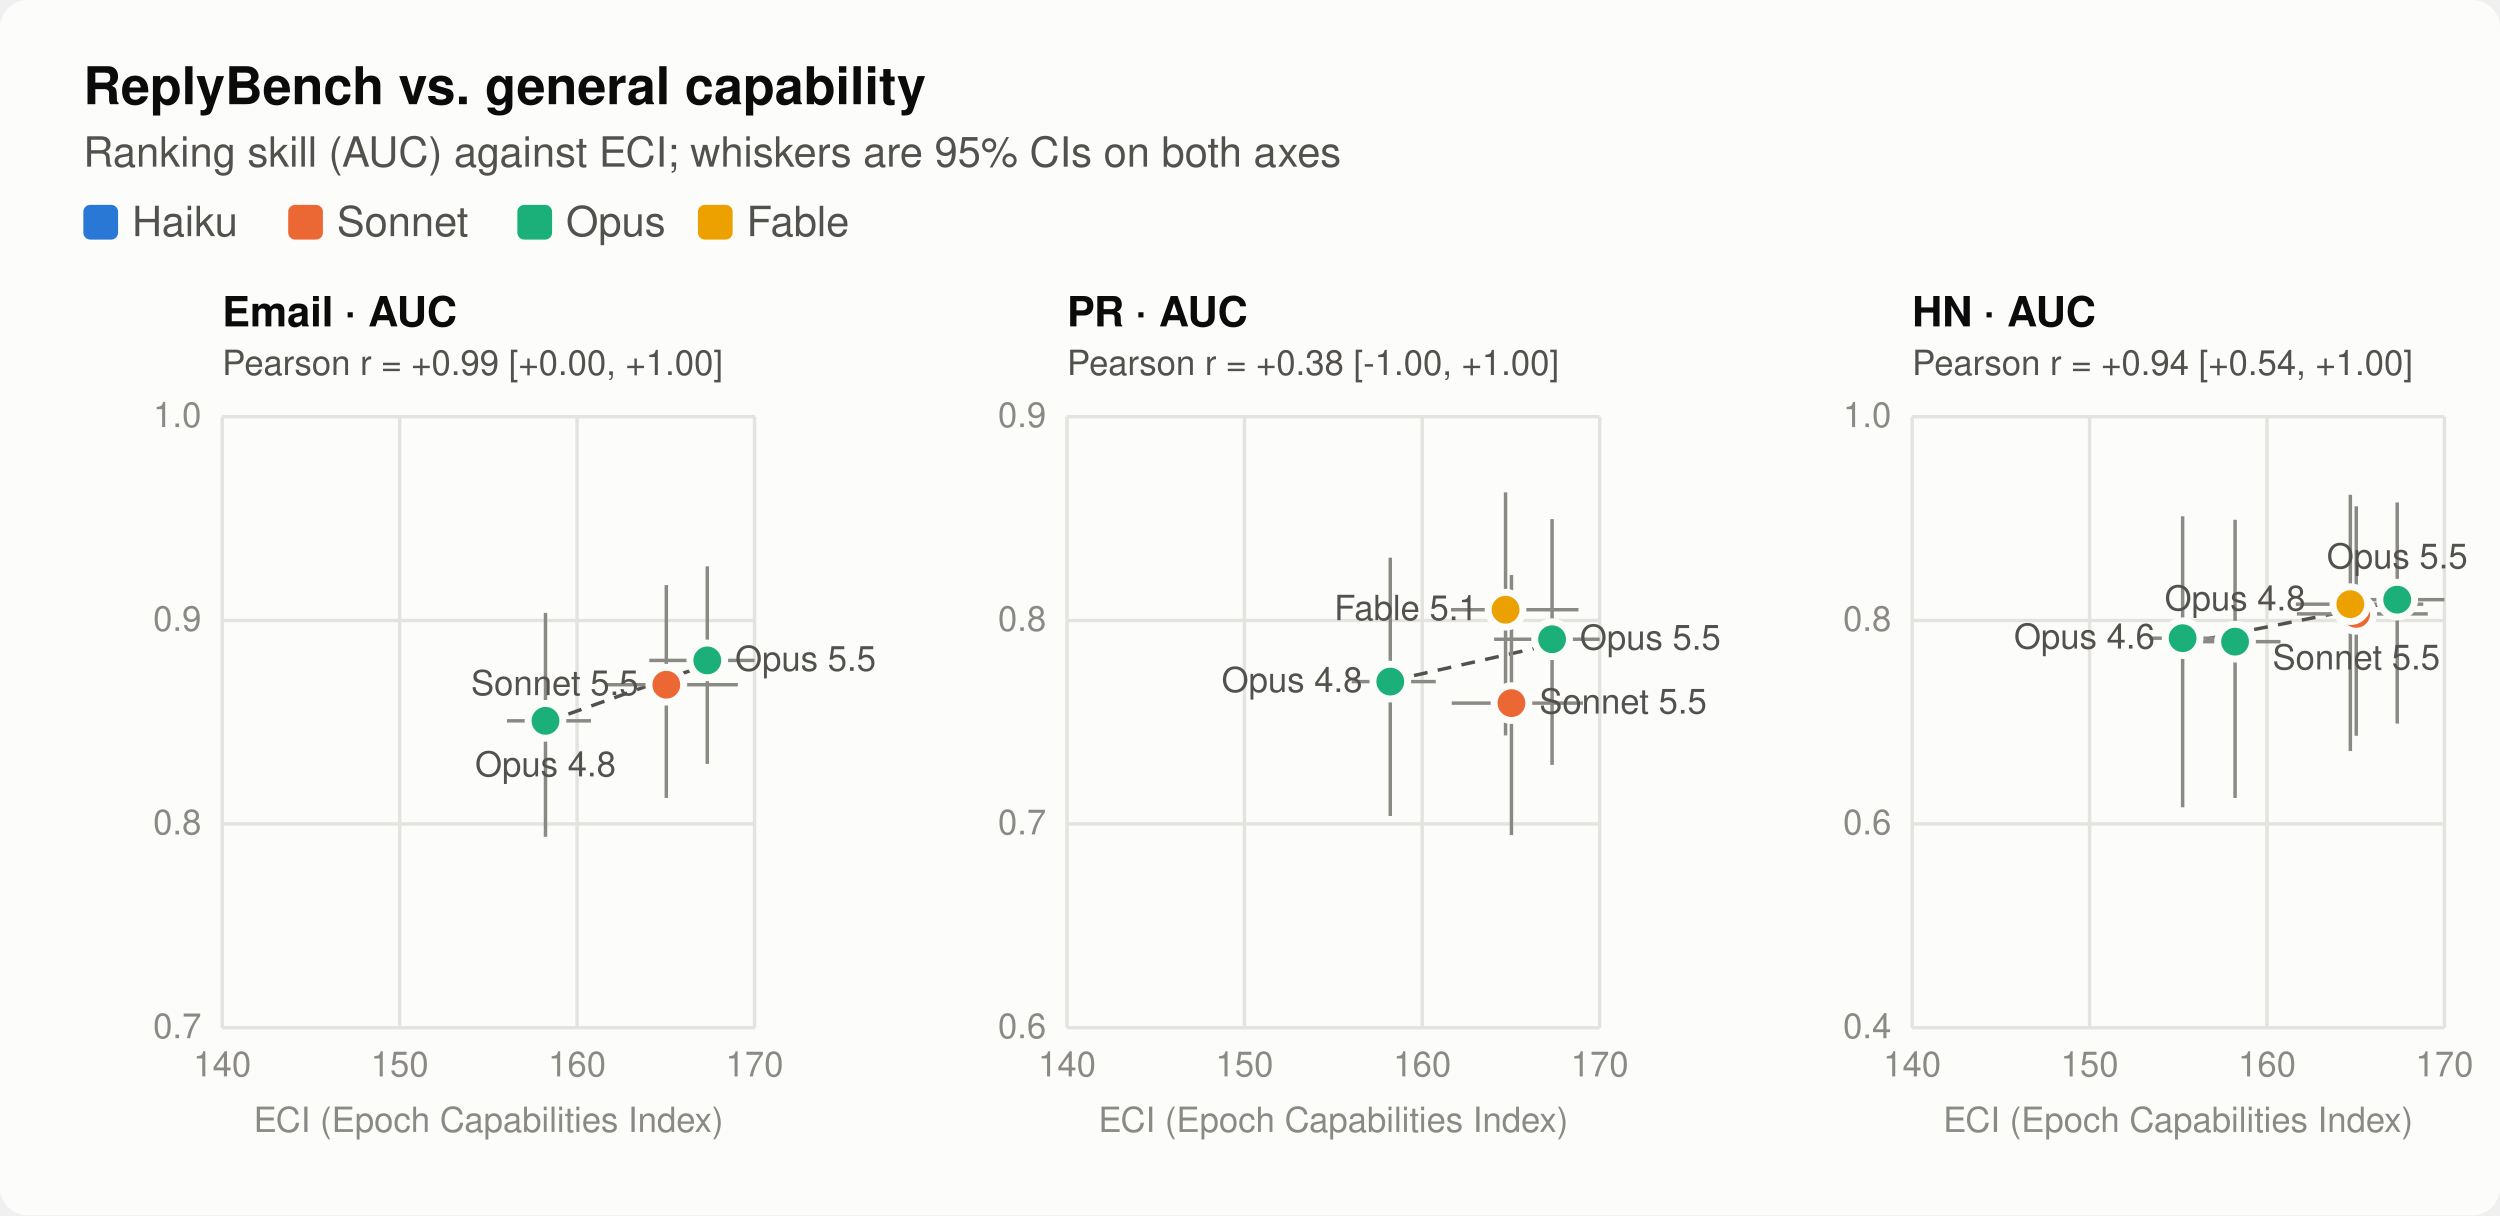
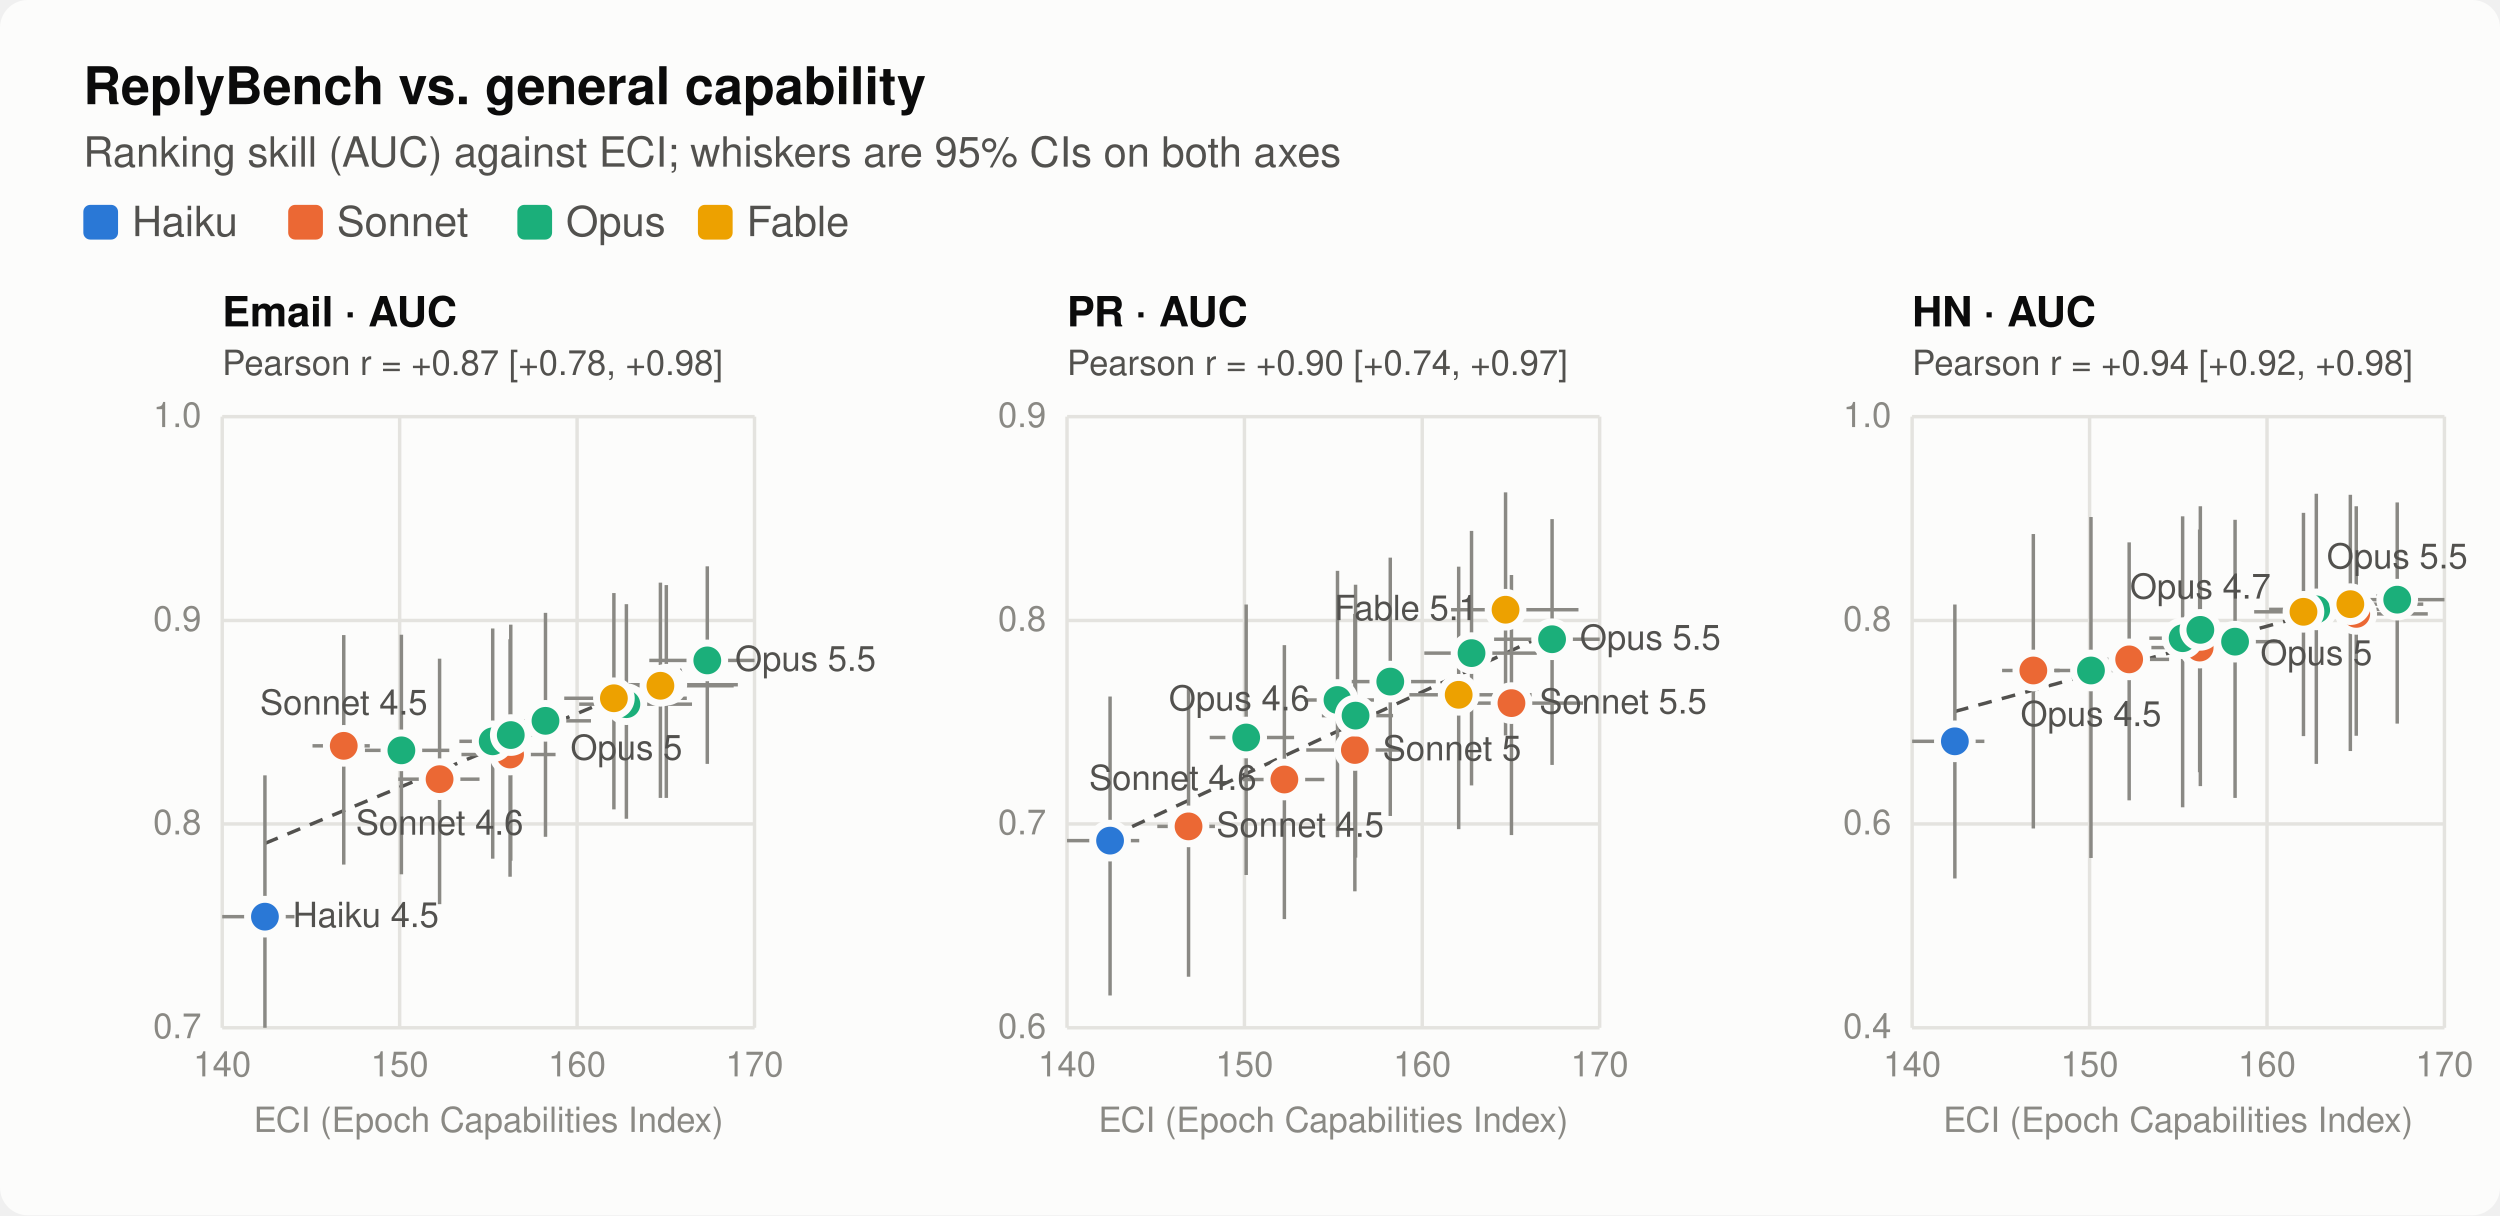
<svg xmlns="http://www.w3.org/2000/svg" width="720" height="350" viewBox="0 0 720 350" font-family="-apple-system,BlinkMacSystemFont,Segoe UI,Helvetica,Arial,sans-serif">
  <style>
.bg{fill:#fcfcfb}.t1{fill:#0b0b0b}.t2{fill:#52514e}.t3{fill:#8a8984}.grid{stroke:#e4e3df}
.s1{fill:#2a78d6}.s2{fill:#eb6834}.s3{fill:#1baf7a}.neutral{fill:#b9b8b2}.ref{stroke:#52514e}.ci{stroke:#0b0b0b;stroke-width:1.5;fill:none}
.s4{fill:#eda100}.line-s1{stroke:#2a78d6}.line-s2{stroke:#eb6834}.line-s3{stroke:#1baf7a}.line-s4{stroke:#eda100}
.heat{fill:#2a78d6}.tw{fill:#ffffff}.cil{stroke:#8a8984;stroke-width:1}
.d1{fill:#2a78d6;stroke:#fcfcfb}.d2{fill:#eb6834;stroke:#fcfcfb}.d3{fill:#1baf7a;stroke:#fcfcfb}.d4{fill:#eda100;stroke:#fcfcfb}
@media (prefers-color-scheme: dark){.bg{fill:#1a1a19}.t1{fill:#f0efec}.t2{fill:#c3c2b7}.t3{fill:#8f8e88}
.grid{stroke:#33332f}.s1{fill:#3987e5}.s2{fill:#d95926}.s3{fill:#199e70}.neutral{fill:#5a5954}.ref{stroke:#c3c2b7}.ci{stroke:#f0efec}.line-s1{stroke:#3987e5}.line-s2{stroke:#d95926}.line-s3{stroke:#199e70}.s4{fill:#c98500}.line-s4{stroke:#c98500}.heat{fill:#3987e5}.cil{stroke:#8f8e88}
.d1{fill:#3987e5;stroke:#1a1a19}.d2{fill:#d95926;stroke:#1a1a19}.d3{fill:#199e70;stroke:#1a1a19}.d4{fill:#c98500;stroke:#1a1a19}}
text{font-size:12px}.h{font-size:15px;font-weight:600}.v{font-size:11px;font-weight:600}.tick{font-size:10px}
</style>
  <rect class="bg" width="720" height="350" rx="8" />
  <text class="h t1" x="24.0" y="30.0" text-anchor="start">ReplyBench vs. general capability</text>
  <text class="t2" x="24.0" y="48.0" text-anchor="start">Ranking skill (AUC) against ECI; whiskers are 95% CIs on both axes</text>
  <rect class="s1" x="24" y="59" width="10" height="10" rx="2" />
  <text class="t2" x="38.0" y="68.0" text-anchor="start">Haiku</text>
  <rect class="s2" x="83" y="59" width="10" height="10" rx="2" />
  <text class="t2" x="97.0" y="68.0" text-anchor="start">Sonnet</text>
  <rect class="s3" x="149" y="59" width="10" height="10" rx="2" />
  <text class="t2" x="163.0" y="68.0" text-anchor="start">Opus</text>
  <rect class="s4" x="201" y="59" width="10" height="10" rx="2" />
  <text class="t2" x="215.0" y="68.0" text-anchor="start">Fable</text>
  <text class="t1" x="64.0" y="94.0" text-anchor="start" font-weight="600">Email · AUC</text>
-   <text class="tick t2" x="64.0" y="108.0" text-anchor="start">Pearson r = +0.99 [+0.00, +1.00]</text>
+   <text class="tick t2" x="64.0" y="108.0" text-anchor="start">Pearson r = +0.87 [+0.78, +0.98]</text>
  <line class="grid" x1="64.0" x2="64.0" y1="120" y2="296" />
  <text class="tick t3" x="64.0" y="310.0" text-anchor="middle">140</text>
  <line class="grid" x1="115.1" x2="115.1" y1="120" y2="296" />
  <text class="tick t3" x="115.1" y="310.0" text-anchor="middle">150</text>
  <line class="grid" x1="166.2" x2="166.2" y1="120" y2="296" />
  <text class="tick t3" x="166.2" y="310.0" text-anchor="middle">160</text>
  <line class="grid" x1="217.3" x2="217.3" y1="120" y2="296" />
  <text class="tick t3" x="217.3" y="310.0" text-anchor="middle">170</text>
  <line class="grid" x1="64.0" x2="217.333" y1="296.0" y2="296.0" />
  <text class="tick t3" x="58.0" y="299.0" text-anchor="end">0.7</text>
  <line class="grid" x1="64.0" x2="217.333" y1="237.3" y2="237.3" />
  <text class="tick t3" x="58.0" y="240.3" text-anchor="end">0.8</text>
  <line class="grid" x1="64.0" x2="217.333" y1="178.7" y2="178.7" />
  <text class="tick t3" x="58.0" y="181.7" text-anchor="end">0.9</text>
  <line class="grid" x1="64.0" x2="217.333" y1="120.0" y2="120.0" />
  <text class="tick t3" x="58.0" y="123.0" text-anchor="end">1.0</text>
-   <line class="ref" stroke-dasharray="4 3" x1="157.1" y1="208.0" x2="203.7" y2="191.4" />
+   <line class="ref" stroke-dasharray="4 3" x1="76.3" y1="242.9" x2="203.7" y2="189.9" />
+   <line class="cil" x1="64.0" x2="84.8" y1="264.0" y2="264.0" />
+   <line class="cil" x1="76.3" x2="76.3" y1="296.0" y2="223.3" />
+   <line class="cil" x1="90.0" x2="106.5" y1="214.8" y2="214.8" />
+   <line class="cil" x1="99.0" x2="99.0" y1="249.0" y2="182.9" />
+   <line class="cil" x1="114.7" x2="138.1" y1="224.4" y2="224.4" />
+   <line class="cil" x1="126.6" x2="126.6" y1="260.4" y2="189.7" />
+   <line class="cil" x1="132.9" x2="160.0" y1="217.3" y2="217.3" />
+   <line class="cil" x1="146.9" x2="146.9" y1="252.5" y2="184.1" />
  <line class="cil" x1="174.8" x2="212.5" y1="197.2" y2="197.2" />
  <line class="cil" x1="191.9" x2="191.9" y1="229.8" y2="168.5" />
+   <line class="cil" x1="105.1" x2="129.4" y1="216.1" y2="216.1" />
+   <line class="cil" x1="115.6" x2="115.6" y1="251.8" y2="182.8" />
+   <line class="cil" x1="132.3" x2="152.3" y1="213.5" y2="213.5" />
+   <line class="cil" x1="141.9" x2="141.9" y1="247.3" y2="181.0" />
+   <line class="cil" x1="137.4" x2="157.9" y1="211.7" y2="211.7" />
+   <line class="cil" x1="147.1" x2="147.1" y1="247.9" y2="179.9" />
  <line class="cil" x1="146.0" x2="170.2" y1="207.6" y2="207.6" />
  <line class="cil" x1="157.1" x2="157.1" y1="241.0" y2="176.5" />
+   <line class="cil" x1="166.8" x2="199.3" y1="202.8" y2="202.8" />
+   <line class="cil" x1="180.4" x2="180.4" y1="235.8" y2="174.0" />
  <line class="cil" x1="187.0" x2="217.3" y1="190.2" y2="190.2" />
  <line class="cil" x1="203.7" x2="203.7" y1="220.0" y2="163.1" />
+   <line class="cil" x1="162.5" x2="197.8" y1="201.1" y2="201.1" />
+   <line class="cil" x1="176.8" x2="176.8" y1="233.1" y2="170.8" />
+   <line class="cil" x1="174.6" x2="211.3" y1="197.5" y2="197.5" />
+   <line class="cil" x1="190.2" x2="190.2" y1="229.8" y2="167.8" />
+   <circle class="d1" cx="76.3" cy="264.0" r="5" stroke-width="2" />
+   <circle class="d2" cx="99.0" cy="214.8" r="5" stroke-width="2" />
+   <circle class="d2" cx="126.6" cy="224.4" r="5" stroke-width="2" />
+   <circle class="d2" cx="146.9" cy="217.3" r="5" stroke-width="2" />
  <circle class="d2" cx="191.9" cy="197.2" r="5" stroke-width="2" />
+   <circle class="d3" cx="115.6" cy="216.1" r="5" stroke-width="2" />
+   <circle class="d3" cx="141.9" cy="213.5" r="5" stroke-width="2" />
+   <circle class="d3" cx="147.1" cy="211.7" r="5" stroke-width="2" />
  <circle class="d3" cx="157.1" cy="207.6" r="5" stroke-width="2" />
+   <circle class="d3" cx="180.4" cy="202.8" r="5" stroke-width="2" />
  <circle class="d3" cx="203.7" cy="190.2" r="5" stroke-width="2" />
+   <circle class="d4" cx="176.8" cy="201.1" r="5" stroke-width="2" />
+   <circle class="d4" cx="190.2" cy="197.5" r="5" stroke-width="2" />
  <text class="tick t2" x="211.7" y="193.2" text-anchor="start">Opus 5.5</text>
-   <text class="tick t2" x="183.9" y="200.2" text-anchor="end">Sonnet 5.5</text>
-   <text class="tick t2" x="157.1" y="223.6" text-anchor="middle">Opus 4.8</text>
+   <text class="tick t2" x="180.4" y="218.8" text-anchor="middle">Opus 5</text>
+   <text class="tick t2" x="99.0" y="205.8" text-anchor="middle">Sonnet 4.5</text>
+   <text class="tick t2" x="126.6" y="240.4" text-anchor="middle">Sonnet 4.6</text>
+   <text class="tick t2" x="84.3" y="267.0" text-anchor="start">Haiku 4.5</text>
  <text class="tick t3" x="140.7" y="326.0" text-anchor="middle">ECI (Epoch Capabilities Index)</text>
  <text class="t1" x="307.3" y="94.0" text-anchor="start" font-weight="600">PR · AUC</text>
-   <text class="tick t2" x="307.3" y="108.0" text-anchor="start">Pearson r = +0.38 [-1.00, +1.00]</text>
+   <text class="tick t2" x="307.3" y="108.0" text-anchor="start">Pearson r = +0.90 [+0.74, +0.97]</text>
  <line class="grid" x1="307.3" x2="307.3" y1="120" y2="296" />
  <text class="tick t3" x="307.3" y="310.0" text-anchor="middle">140</text>
  <line class="grid" x1="358.4" x2="358.4" y1="120" y2="296" />
  <text class="tick t3" x="358.4" y="310.0" text-anchor="middle">150</text>
  <line class="grid" x1="409.6" x2="409.6" y1="120" y2="296" />
  <text class="tick t3" x="409.6" y="310.0" text-anchor="middle">160</text>
  <line class="grid" x1="460.7" x2="460.7" y1="120" y2="296" />
  <text class="tick t3" x="460.7" y="310.0" text-anchor="middle">170</text>
  <line class="grid" x1="307.333" x2="460.667" y1="296.0" y2="296.0" />
  <text class="tick t3" x="301.3" y="299.0" text-anchor="end">0.6</text>
  <line class="grid" x1="307.333" x2="460.667" y1="237.3" y2="237.3" />
  <text class="tick t3" x="301.3" y="240.3" text-anchor="end">0.7</text>
  <line class="grid" x1="307.333" x2="460.667" y1="178.7" y2="178.7" />
  <text class="tick t3" x="301.3" y="181.7" text-anchor="end">0.8</text>
  <line class="grid" x1="307.333" x2="460.667" y1="120.0" y2="120.0" />
  <text class="tick t3" x="301.3" y="123.0" text-anchor="end">0.9</text>
-   <line class="ref" stroke-dasharray="4 3" x1="400.4" y1="196.1" x2="447.0" y2="185.6" />
+   <line class="ref" stroke-dasharray="4 3" x1="319.7" y1="241.0" x2="447.0" y2="181.9" />
+   <line class="cil" x1="307.3" x2="328.1" y1="242.1" y2="242.1" />
+   <line class="cil" x1="319.7" x2="319.7" y1="286.7" y2="200.6" />
+   <line class="cil" x1="333.3" x2="349.9" y1="238.0" y2="238.0" />
+   <line class="cil" x1="342.3" x2="342.3" y1="281.3" y2="197.9" />
+   <line class="cil" x1="358.0" x2="381.4" y1="224.5" y2="224.5" />
+   <line class="cil" x1="369.9" x2="369.9" y1="264.7" y2="185.8" />
+   <line class="cil" x1="376.2" x2="403.4" y1="216.0" y2="216.0" />
+   <line class="cil" x1="390.2" x2="390.2" y1="256.7" y2="176.8" />
  <line class="cil" x1="418.1" x2="455.9" y1="202.5" y2="202.5" />
  <line class="cil" x1="435.3" x2="435.3" y1="240.5" y2="165.6" />
+   <line class="cil" x1="348.4" x2="372.7" y1="212.4" y2="212.4" />
+   <line class="cil" x1="358.9" x2="358.9" y1="252.0" y2="174.1" />
+   <line class="cil" x1="375.6" x2="395.7" y1="201.6" y2="201.6" />
+   <line class="cil" x1="385.2" x2="385.2" y1="241.1" y2="164.4" />
+   <line class="cil" x1="380.7" x2="401.2" y1="206.1" y2="206.1" />
+   <line class="cil" x1="390.4" x2="390.4" y1="247.0" y2="168.4" />
  <line class="cil" x1="389.3" x2="413.5" y1="196.3" y2="196.3" />
  <line class="cil" x1="400.4" x2="400.4" y1="235.0" y2="160.6" />
+   <line class="cil" x1="410.2" x2="442.6" y1="188.1" y2="188.1" />
+   <line class="cil" x1="423.8" x2="423.8" y1="226.2" y2="152.9" />
  <line class="cil" x1="430.3" x2="460.7" y1="184.1" y2="184.1" />
  <line class="cil" x1="447.0" x2="447.0" y1="220.3" y2="149.5" />
+   <line class="cil" x1="405.9" x2="441.1" y1="200.1" y2="200.1" />
+   <line class="cil" x1="420.1" x2="420.1" y1="238.8" y2="163.2" />
  <line class="cil" x1="417.9" x2="454.6" y1="175.6" y2="175.6" />
  <line class="cil" x1="433.6" x2="433.6" y1="211.8" y2="141.8" />
+   <circle class="d1" cx="319.7" cy="242.1" r="5" stroke-width="2" />
+   <circle class="d2" cx="342.3" cy="238.0" r="5" stroke-width="2" />
+   <circle class="d2" cx="369.9" cy="224.5" r="5" stroke-width="2" />
+   <circle class="d2" cx="390.2" cy="216.0" r="5" stroke-width="2" />
  <circle class="d2" cx="435.3" cy="202.5" r="5" stroke-width="2" />
+   <circle class="d3" cx="358.9" cy="212.4" r="5" stroke-width="2" />
+   <circle class="d3" cx="385.2" cy="201.6" r="5" stroke-width="2" />
+   <circle class="d3" cx="390.4" cy="206.1" r="5" stroke-width="2" />
  <circle class="d3" cx="400.4" cy="196.3" r="5" stroke-width="2" />
+   <circle class="d3" cx="423.8" cy="188.1" r="5" stroke-width="2" />
  <circle class="d3" cx="447.0" cy="184.1" r="5" stroke-width="2" />
+   <circle class="d4" cx="420.1" cy="200.1" r="5" stroke-width="2" />
  <circle class="d4" cx="433.6" cy="175.6" r="5" stroke-width="2" />
  <text class="tick t2" x="425.6" y="178.6" text-anchor="end">Fable 5.1</text>
  <text class="tick t2" x="455.0" y="187.1" text-anchor="start">Opus 5.5</text>
-   <text class="tick t2" x="392.4" y="199.3" text-anchor="end">Opus 4.8</text>
+   <text class="tick t2" x="377.2" y="204.6" text-anchor="end">Opus 4.6</text>
  <text class="tick t2" x="443.3" y="205.5" text-anchor="start">Sonnet 5.5</text>
+   <text class="tick t2" x="398.2" y="219.0" text-anchor="start">Sonnet 5</text>
+   <text class="tick t2" x="361.9" y="227.5" text-anchor="end">Sonnet 4.6</text>
+   <text class="tick t2" x="350.3" y="241.0" text-anchor="start">Sonnet 4.5</text>
  <text class="tick t3" x="384.0" y="326.0" text-anchor="middle">ECI (Epoch Capabilities Index)</text>
  <text class="t1" x="550.7" y="94.0" text-anchor="start" font-weight="600">HN · AUC</text>
-   <text class="tick t2" x="550.7" y="108.0" text-anchor="start">Pearson r = +0.94 [+0.54, +1.00]</text>
+   <text class="tick t2" x="550.7" y="108.0" text-anchor="start">Pearson r = +0.94 [+0.92, +0.98]</text>
  <line class="grid" x1="550.7" x2="550.7" y1="120" y2="296" />
  <text class="tick t3" x="550.7" y="310.0" text-anchor="middle">140</text>
  <line class="grid" x1="601.8" x2="601.8" y1="120" y2="296" />
  <text class="tick t3" x="601.8" y="310.0" text-anchor="middle">150</text>
  <line class="grid" x1="652.9" x2="652.9" y1="120" y2="296" />
  <text class="tick t3" x="652.9" y="310.0" text-anchor="middle">160</text>
  <line class="grid" x1="704.0" x2="704.0" y1="120" y2="296" />
  <text class="tick t3" x="704.0" y="310.0" text-anchor="middle">170</text>
  <line class="grid" x1="550.667" x2="704" y1="296.0" y2="296.0" />
  <text class="tick t3" x="544.7" y="299.0" text-anchor="end">0.4</text>
  <line class="grid" x1="550.667" x2="704" y1="237.3" y2="237.3" />
  <text class="tick t3" x="544.7" y="240.3" text-anchor="end">0.6</text>
  <line class="grid" x1="550.667" x2="704" y1="178.7" y2="178.7" />
  <text class="tick t3" x="544.7" y="181.7" text-anchor="end">0.8</text>
  <line class="grid" x1="550.667" x2="704" y1="120.0" y2="120.0" />
  <text class="tick t3" x="544.7" y="123.0" text-anchor="end">1.0</text>
-   <line class="ref" stroke-dasharray="4 3" x1="628.6" y1="185.4" x2="690.4" y2="173.1" />
+   <line class="ref" stroke-dasharray="4 3" x1="563.0" y1="204.9" x2="690.4" y2="170.1" />
+   <line class="cil" x1="550.7" x2="571.5" y1="213.5" y2="213.5" />
+   <line class="cil" x1="563.0" x2="563.0" y1="253.0" y2="174.1" />
+   <line class="cil" x1="576.6" x2="593.2" y1="193.1" y2="193.1" />
+   <line class="cil" x1="585.6" x2="585.6" y1="238.6" y2="153.8" />
+   <line class="cil" x1="601.4" x2="624.7" y1="189.9" y2="189.9" />
+   <line class="cil" x1="613.2" x2="613.2" y1="230.5" y2="156.2" />
+   <line class="cil" x1="619.6" x2="646.7" y1="186.5" y2="186.5" />
+   <line class="cil" x1="633.5" x2="633.5" y1="222.4" y2="152.5" />
  <line class="cil" x1="661.5" x2="699.2" y1="176.8" y2="176.8" />
  <line class="cil" x1="678.6" x2="678.6" y1="211.9" y2="145.8" />
+   <line class="cil" x1="591.8" x2="616.0" y1="193.1" y2="193.1" />
+   <line class="cil" x1="602.2" x2="602.2" y1="247.1" y2="148.9" />
  <line class="cil" x1="619.0" x2="639.0" y1="183.8" y2="183.8" />
  <line class="cil" x1="628.6" x2="628.6" y1="232.5" y2="148.7" />
+   <line class="cil" x1="624.1" x2="644.6" y1="181.4" y2="181.4" />
+   <line class="cil" x1="633.7" x2="633.7" y1="226.4" y2="145.8" />
  <line class="cil" x1="632.6" x2="656.8" y1="184.8" y2="184.8" />
  <line class="cil" x1="643.7" x2="643.7" y1="229.8" y2="149.7" />
+   <line class="cil" x1="653.5" x2="686.0" y1="175.5" y2="175.5" />
+   <line class="cil" x1="667.1" x2="667.1" y1="220.0" y2="142.2" />
  <line class="cil" x1="673.6" x2="704.0" y1="172.7" y2="172.7" />
  <line class="cil" x1="690.4" x2="690.4" y1="208.4" y2="144.7" />
+   <line class="cil" x1="649.2" x2="684.5" y1="176.2" y2="176.2" />
+   <line class="cil" x1="663.4" x2="663.4" y1="212.0" y2="147.7" />
  <line class="cil" x1="661.2" x2="697.9" y1="174.0" y2="174.0" />
  <line class="cil" x1="676.9" x2="676.9" y1="216.3" y2="142.5" />
+   <circle class="d1" cx="563.0" cy="213.5" r="5" stroke-width="2" />
+   <circle class="d2" cx="585.6" cy="193.1" r="5" stroke-width="2" />
+   <circle class="d2" cx="613.2" cy="189.9" r="5" stroke-width="2" />
+   <circle class="d2" cx="633.5" cy="186.5" r="5" stroke-width="2" />
  <circle class="d2" cx="678.6" cy="176.8" r="5" stroke-width="2" />
+   <circle class="d3" cx="602.2" cy="193.1" r="5" stroke-width="2" />
  <circle class="d3" cx="628.6" cy="183.8" r="5" stroke-width="2" />
+   <circle class="d3" cx="633.7" cy="181.4" r="5" stroke-width="2" />
  <circle class="d3" cx="643.7" cy="184.8" r="5" stroke-width="2" />
+   <circle class="d3" cx="667.1" cy="175.5" r="5" stroke-width="2" />
  <circle class="d3" cx="690.4" cy="172.7" r="5" stroke-width="2" />
+   <circle class="d4" cx="663.4" cy="176.2" r="5" stroke-width="2" />
  <circle class="d4" cx="676.9" cy="174.0" r="5" stroke-width="2" />
  <text class="tick t2" x="690.4" y="163.7" text-anchor="middle">Opus 5.5</text>
-   <text class="tick t2" x="678.6" y="192.8" text-anchor="middle">Sonnet 5.5</text>
-   <text class="tick t2" x="620.6" y="186.8" text-anchor="end">Opus 4.6</text>
-   <text class="tick t2" x="643.7" y="175.8" text-anchor="middle">Opus 4.8</text>
+   <text class="tick t2" x="667.1" y="191.5" text-anchor="middle">Opus 5</text>
+   <text class="tick t2" x="633.7" y="172.4" text-anchor="middle">Opus 4.7</text>
+   <text class="tick t2" x="602.2" y="209.1" text-anchor="middle">Opus 4.5</text>
  <text class="tick t3" x="627.3" y="326.0" text-anchor="middle">ECI (Epoch Capabilities Index)</text>
</svg>
